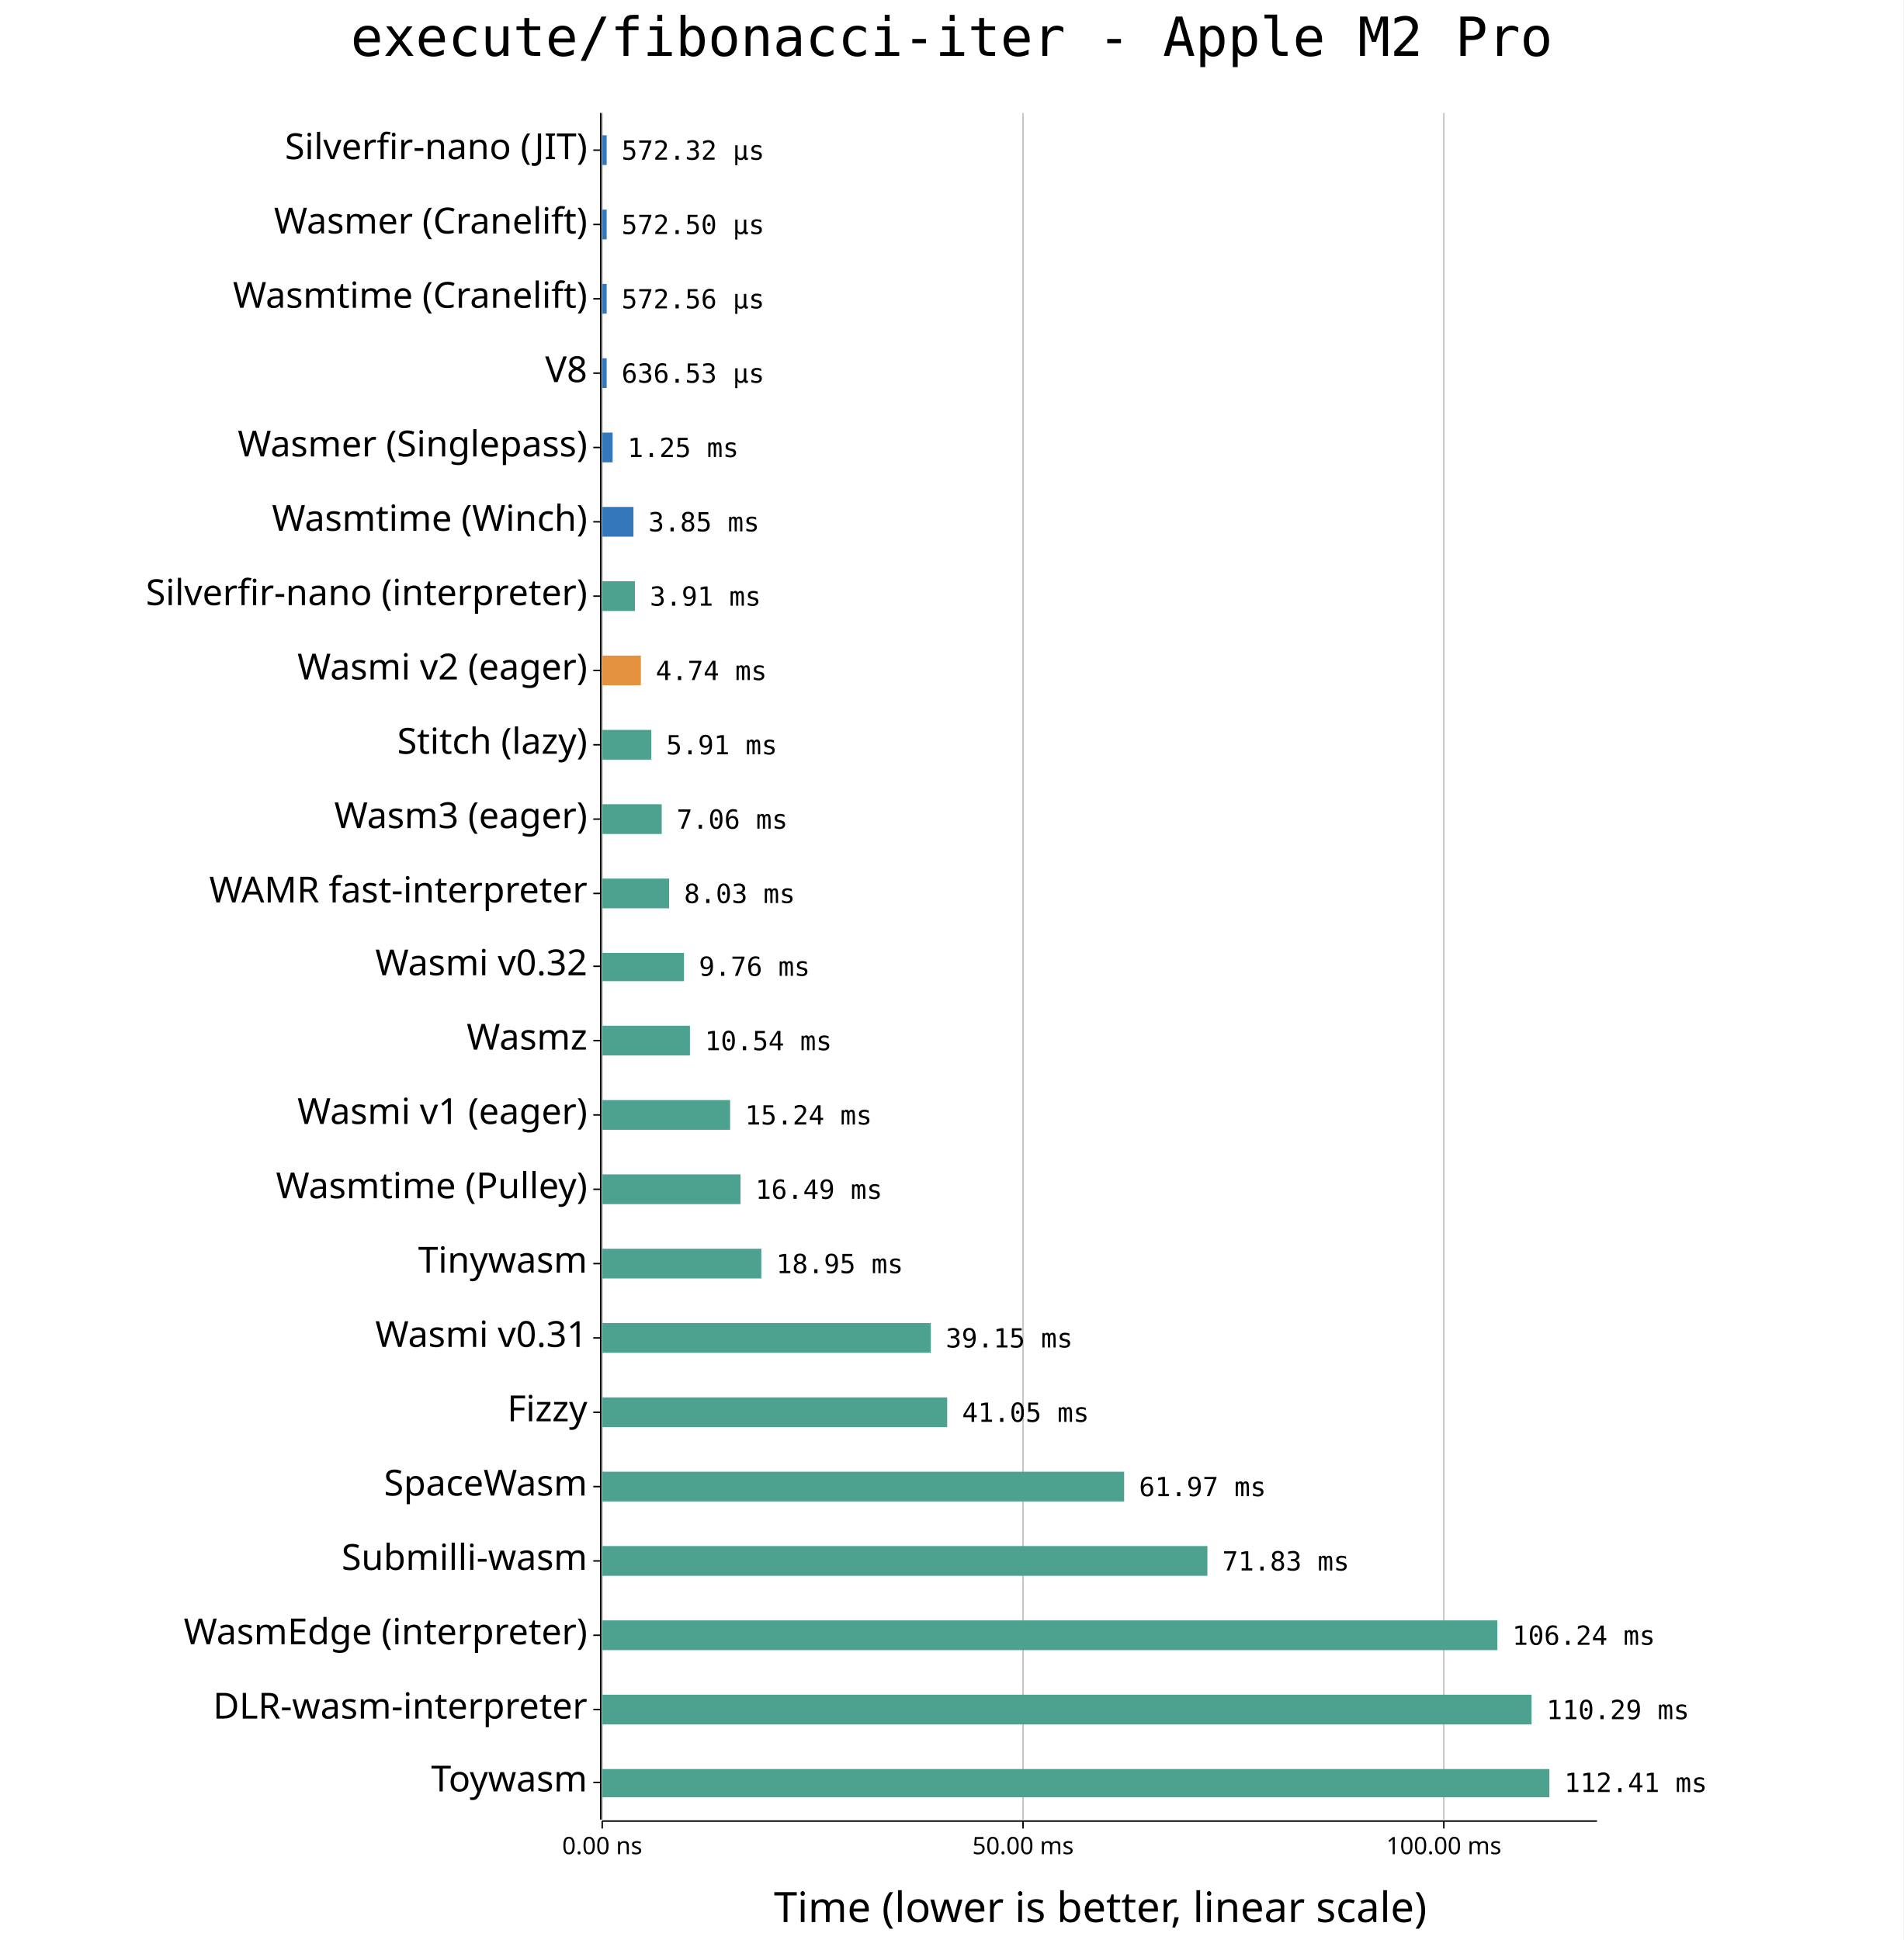
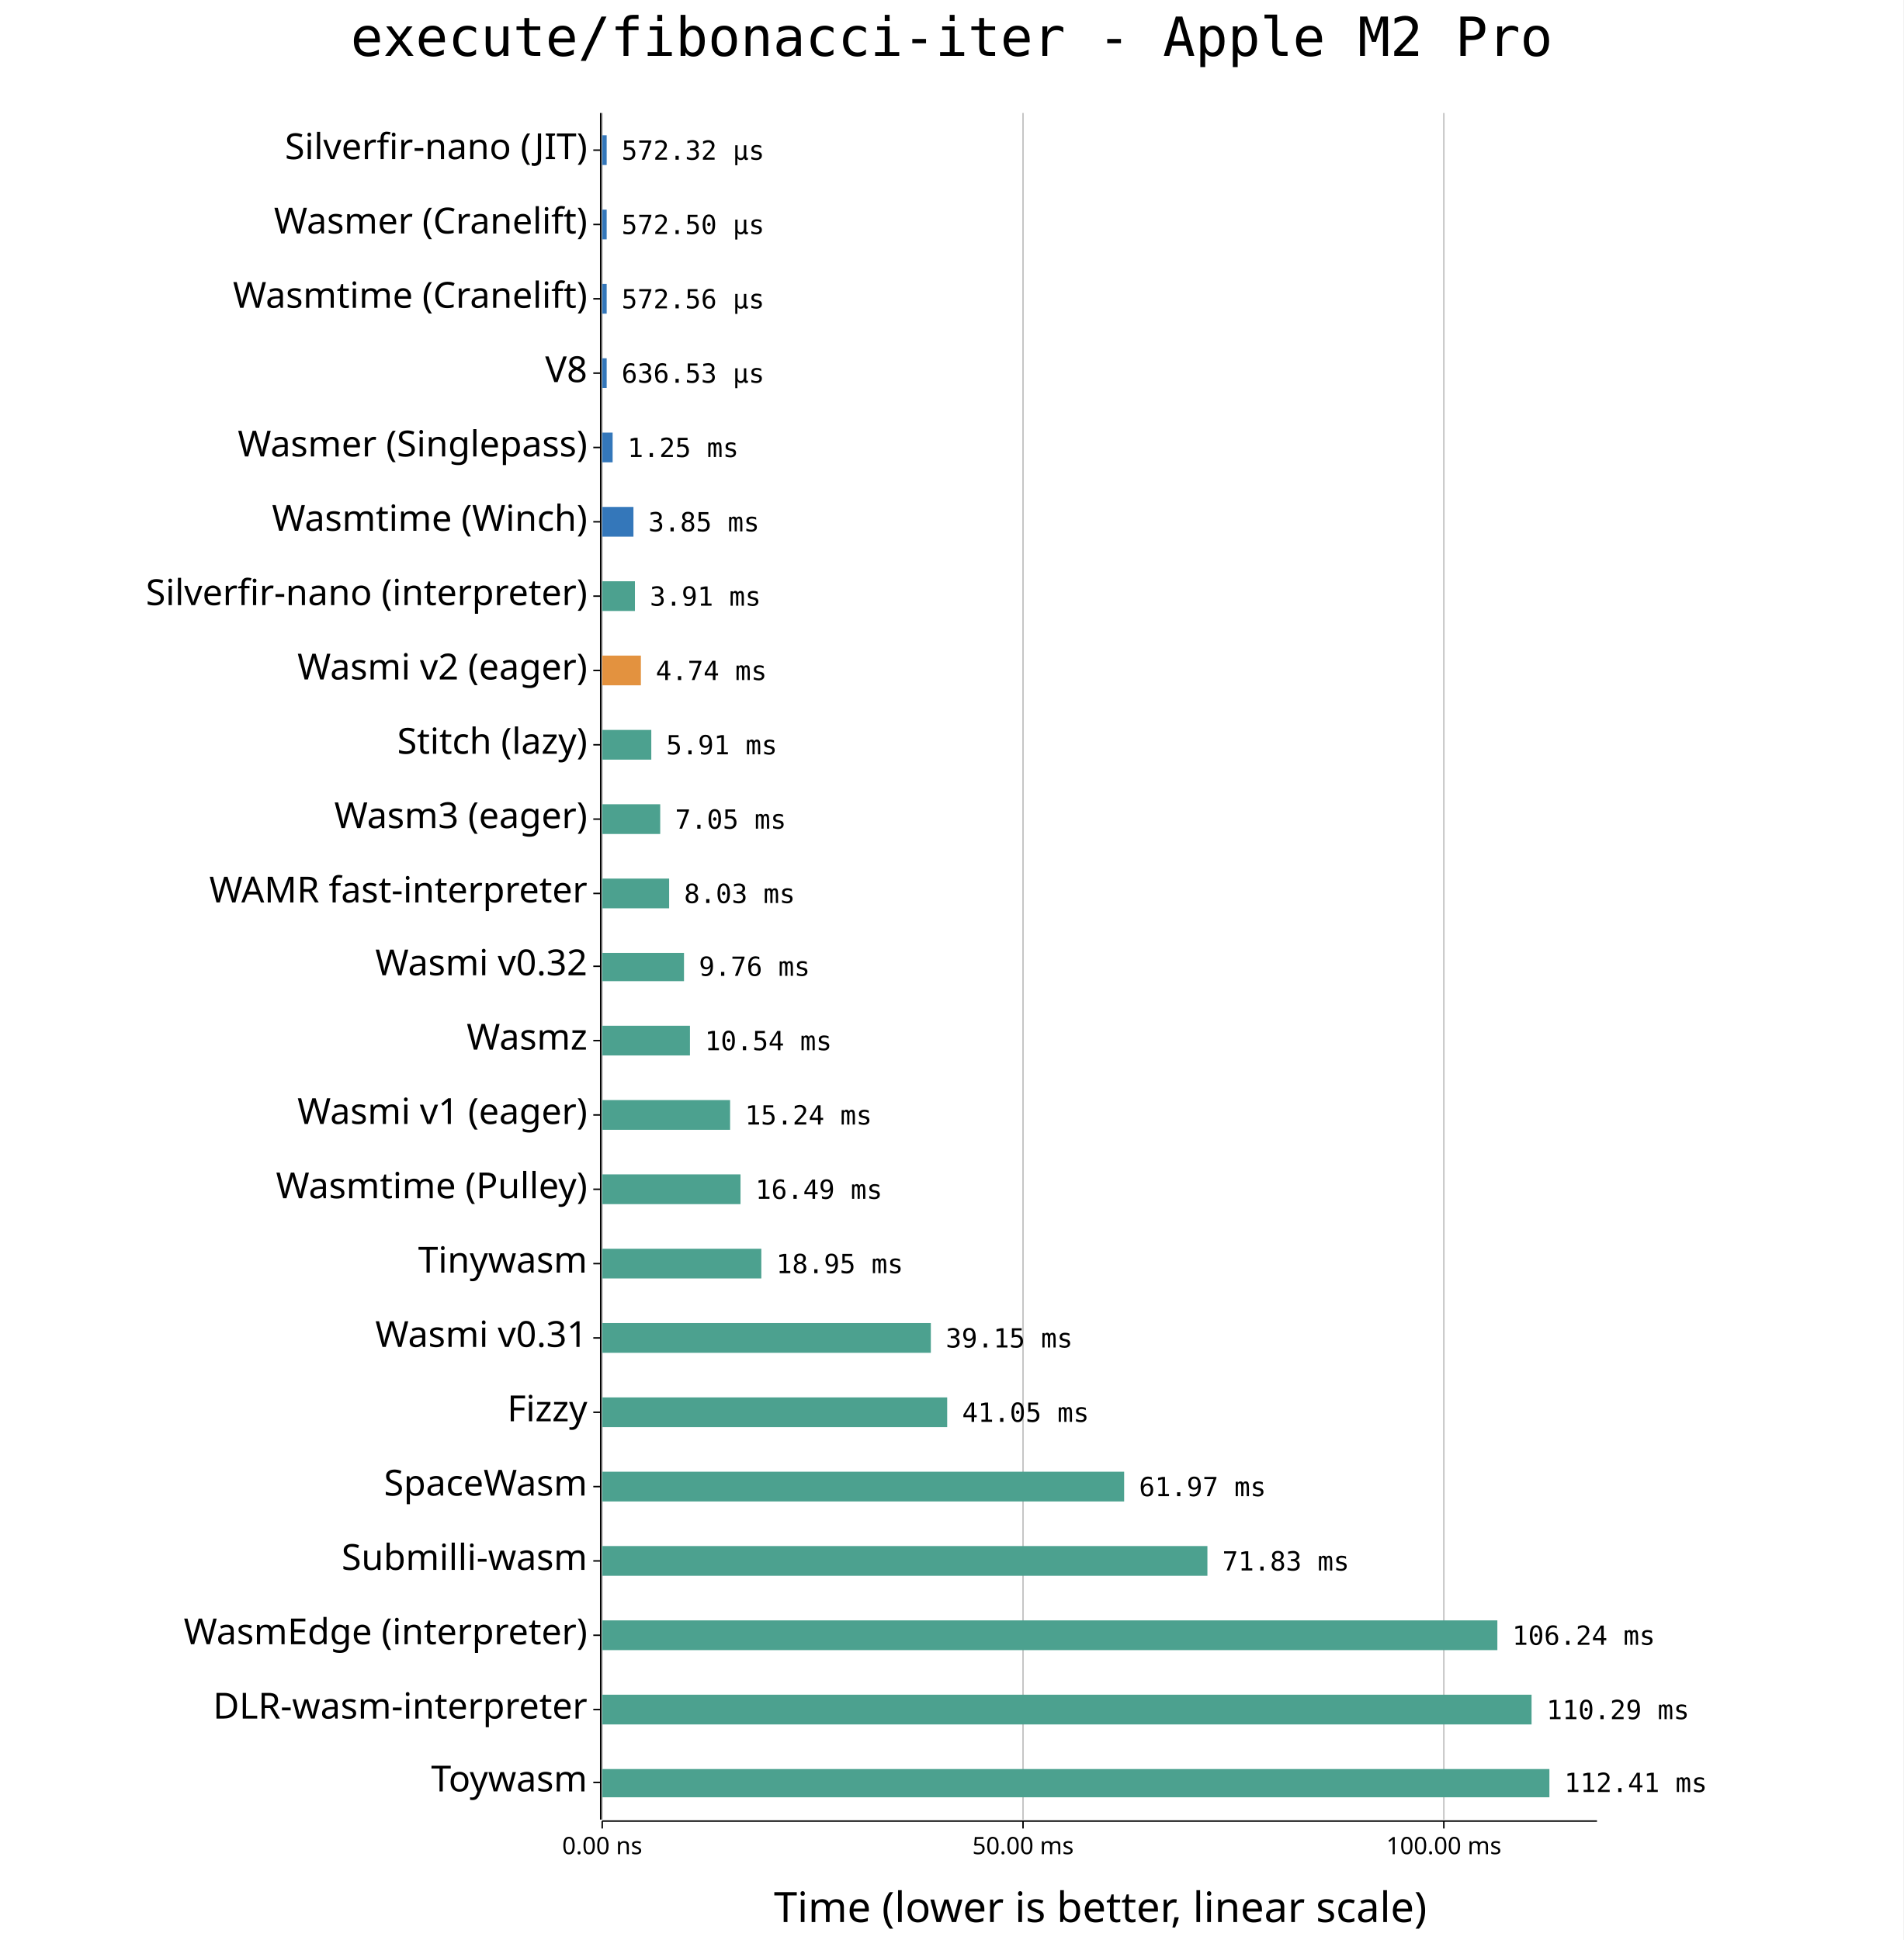
<svg xmlns="http://www.w3.org/2000/svg" width="1280" height="1305" viewBox="0 0 1280 1305">
  <rect x="0" y="0" width="1280" height="1305" opacity="1" fill="#FFFFFF" stroke="none" />
  <text x="640" y="10" dy="0.76em" text-anchor="middle" font-family="monospace" font-size="36.29" opacity="1" fill="#000000">
execute/fibonacci-iter - Apple M2 Pro
</text>
  <line opacity="0.1" stroke="#000000" stroke-width="1" x1="405" y1="1224" x2="405" y2="76" />
  <line opacity="0.1" stroke="#000000" stroke-width="1" x1="688" y1="1224" x2="688" y2="76" />
  <line opacity="0.1" stroke="#000000" stroke-width="1" x1="971" y1="1224" x2="971" y2="76" />
  <text x="5" y="650" dy="0.76em" text-anchor="middle" font-family="sans-serif" font-size="28.226" opacity="1" fill="#000000" transform="rotate(270, 5, 650)">

</text>
  <text x="740" y="1300" dy="-0.5ex" text-anchor="middle" font-family="sans-serif" font-size="28.226" opacity="1" fill="#000000">
Time (lower is better, linear scale)
</text>
  <line opacity="0.15" stroke="#000000" stroke-width="1" x1="405" y1="1224" x2="405" y2="76" />
  <line opacity="0.15" stroke="#000000" stroke-width="1" x1="688" y1="1224" x2="688" y2="76" />
  <line opacity="0.15" stroke="#000000" stroke-width="1" x1="971" y1="1224" x2="971" y2="76" />
  <polyline fill="none" opacity="1" stroke="#000000" stroke-width="1" points="404,76 404,1224 " />
  <text x="395" y="1199" dy="0.5ex" text-anchor="end" font-family="sans-serif" font-size="24.194" opacity="1" fill="#000000">
Toywasm
</text>
  <polyline fill="none" opacity="1" stroke="#000000" stroke-width="1" points="399,1199 404,1199 " />
  <text x="395" y="1150" dy="0.5ex" text-anchor="end" font-family="sans-serif" font-size="24.194" opacity="1" fill="#000000">
DLR-wasm-interpreter
</text>
  <polyline fill="none" opacity="1" stroke="#000000" stroke-width="1" points="399,1150 404,1150 " />
  <text x="395" y="1100" dy="0.5ex" text-anchor="end" font-family="sans-serif" font-size="24.194" opacity="1" fill="#000000">
WasmEdge (interpreter)
</text>
  <polyline fill="none" opacity="1" stroke="#000000" stroke-width="1" points="399,1100 404,1100 " />
  <text x="395" y="1050" dy="0.5ex" text-anchor="end" font-family="sans-serif" font-size="24.194" opacity="1" fill="#000000">
Submilli-wasm
</text>
  <polyline fill="none" opacity="1" stroke="#000000" stroke-width="1" points="399,1050 404,1050 " />
  <text x="395" y="1000" dy="0.5ex" text-anchor="end" font-family="sans-serif" font-size="24.194" opacity="1" fill="#000000">
SpaceWasm
</text>
  <polyline fill="none" opacity="1" stroke="#000000" stroke-width="1" points="399,1000 404,1000 " />
  <text x="395" y="950" dy="0.5ex" text-anchor="end" font-family="sans-serif" font-size="24.194" opacity="1" fill="#000000">
Fizzy
</text>
  <polyline fill="none" opacity="1" stroke="#000000" stroke-width="1" points="399,950 404,950 " />
  <text x="395" y="900" dy="0.5ex" text-anchor="end" font-family="sans-serif" font-size="24.194" opacity="1" fill="#000000">
Wasmi v0.31
</text>
  <polyline fill="none" opacity="1" stroke="#000000" stroke-width="1" points="399,900 404,900 " />
  <text x="395" y="850" dy="0.5ex" text-anchor="end" font-family="sans-serif" font-size="24.194" opacity="1" fill="#000000">
Tinywasm
</text>
  <polyline fill="none" opacity="1" stroke="#000000" stroke-width="1" points="399,850 404,850 " />
  <text x="395" y="800" dy="0.5ex" text-anchor="end" font-family="sans-serif" font-size="24.194" opacity="1" fill="#000000">
Wasmtime (Pulley)
</text>
  <polyline fill="none" opacity="1" stroke="#000000" stroke-width="1" points="399,800 404,800 " />
  <text x="395" y="750" dy="0.5ex" text-anchor="end" font-family="sans-serif" font-size="24.194" opacity="1" fill="#000000">
Wasmi v1 (eager)
</text>
  <polyline fill="none" opacity="1" stroke="#000000" stroke-width="1" points="399,750 404,750 " />
  <text x="395" y="700" dy="0.5ex" text-anchor="end" font-family="sans-serif" font-size="24.194" opacity="1" fill="#000000">
Wasmz
</text>
  <polyline fill="none" opacity="1" stroke="#000000" stroke-width="1" points="399,700 404,700 " />
  <text x="395" y="650" dy="0.5ex" text-anchor="end" font-family="sans-serif" font-size="24.194" opacity="1" fill="#000000">
Wasmi v0.32
</text>
  <polyline fill="none" opacity="1" stroke="#000000" stroke-width="1" points="399,650 404,650 " />
  <text x="395" y="601" dy="0.5ex" text-anchor="end" font-family="sans-serif" font-size="24.194" opacity="1" fill="#000000">
WAMR fast-interpreter
</text>
  <polyline fill="none" opacity="1" stroke="#000000" stroke-width="1" points="399,601 404,601 " />
  <text x="395" y="551" dy="0.5ex" text-anchor="end" font-family="sans-serif" font-size="24.194" opacity="1" fill="#000000">
Wasm3 (eager)
</text>
  <polyline fill="none" opacity="1" stroke="#000000" stroke-width="1" points="399,551 404,551 " />
  <text x="395" y="501" dy="0.5ex" text-anchor="end" font-family="sans-serif" font-size="24.194" opacity="1" fill="#000000">
Stitch (lazy)
</text>
  <polyline fill="none" opacity="1" stroke="#000000" stroke-width="1" points="399,501 404,501 " />
  <text x="395" y="451" dy="0.5ex" text-anchor="end" font-family="sans-serif" font-size="24.194" opacity="1" fill="#000000">
Wasmi v2 (eager)
</text>
  <polyline fill="none" opacity="1" stroke="#000000" stroke-width="1" points="399,451 404,451 " />
  <text x="395" y="401" dy="0.5ex" text-anchor="end" font-family="sans-serif" font-size="24.194" opacity="1" fill="#000000">
Silverfir-nano (interpreter)
</text>
  <polyline fill="none" opacity="1" stroke="#000000" stroke-width="1" points="399,401 404,401 " />
  <text x="395" y="351" dy="0.5ex" text-anchor="end" font-family="sans-serif" font-size="24.194" opacity="1" fill="#000000">
Wasmtime (Winch)
</text>
  <polyline fill="none" opacity="1" stroke="#000000" stroke-width="1" points="399,351 404,351 " />
  <text x="395" y="301" dy="0.5ex" text-anchor="end" font-family="sans-serif" font-size="24.194" opacity="1" fill="#000000">
Wasmer (Singlepass)
</text>
  <polyline fill="none" opacity="1" stroke="#000000" stroke-width="1" points="399,301 404,301 " />
  <text x="395" y="251" dy="0.5ex" text-anchor="end" font-family="sans-serif" font-size="24.194" opacity="1" fill="#000000">
V8
</text>
  <polyline fill="none" opacity="1" stroke="#000000" stroke-width="1" points="399,251 404,251 " />
  <text x="395" y="201" dy="0.5ex" text-anchor="end" font-family="sans-serif" font-size="24.194" opacity="1" fill="#000000">
Wasmtime (Cranelift)
</text>
  <polyline fill="none" opacity="1" stroke="#000000" stroke-width="1" points="399,201 404,201 " />
  <text x="395" y="151" dy="0.5ex" text-anchor="end" font-family="sans-serif" font-size="24.194" opacity="1" fill="#000000">
Wasmer (Cranelift)
</text>
  <polyline fill="none" opacity="1" stroke="#000000" stroke-width="1" points="399,151 404,151 " />
  <text x="395" y="101" dy="0.5ex" text-anchor="end" font-family="sans-serif" font-size="24.194" opacity="1" fill="#000000">
Silverfir-nano (JIT)
</text>
  <polyline fill="none" opacity="1" stroke="#000000" stroke-width="1" points="399,101 404,101 " />
  <polyline fill="none" opacity="1" stroke="#000000" stroke-width="1" points="405,1225 1074,1225 " />
  <text x="405" y="1235" dy="0.76em" text-anchor="middle" font-family="sans-serif" font-size="16.129" opacity="1" fill="#000000">
0.00 ns
</text>
  <polyline fill="none" opacity="1" stroke="#000000" stroke-width="1" points="405,1225 405,1230 " />
  <text x="688" y="1235" dy="0.76em" text-anchor="middle" font-family="sans-serif" font-size="16.129" opacity="1" fill="#000000">
50.00 ms
</text>
  <polyline fill="none" opacity="1" stroke="#000000" stroke-width="1" points="688,1225 688,1230 " />
  <text x="971" y="1235" dy="0.76em" text-anchor="middle" font-family="sans-serif" font-size="16.129" opacity="1" fill="#000000">
100.00 ms
</text>
  <polyline fill="none" opacity="1" stroke="#000000" stroke-width="1" points="971,1225 971,1230 " />
  <rect x="405" y="441" width="26" height="20" opacity="1" fill="#E3923F" stroke="none" />
+   <rect x="405" y="341" width="21" height="20" opacity="1" fill="#3477BA" stroke="none" />
+   <rect x="405" y="990" width="351" height="20" opacity="1" fill="#4CA18F" stroke="none" />
+   <rect x="405" y="940" width="232" height="20" opacity="1" fill="#4CA18F" stroke="none" />
  <rect x="405" y="1090" width="602" height="20" opacity="1" fill="#4CA18F" stroke="none" />
-   <rect x="405" y="990" width="351" height="20" opacity="1" fill="#4CA18F" stroke="none" />
+   <rect x="405" y="840" width="107" height="20" opacity="1" fill="#4CA18F" stroke="none" />
+   <rect x="405" y="740" width="86" height="20" opacity="1" fill="#4CA18F" stroke="none" />
+   <rect x="405" y="690" width="59" height="20" opacity="1" fill="#4CA18F" stroke="none" />
+   <rect x="405" y="391" width="22" height="20" opacity="1" fill="#4CA18F" stroke="none" />
+   <rect x="405" y="641" width="55" height="19" opacity="1" fill="#4CA18F" stroke="none" />
+   <rect x="405" y="291" width="7" height="20" opacity="1" fill="#3477BA" stroke="none" />
+   <rect x="405" y="91" width="3" height="20" opacity="1" fill="#3477BA" stroke="none" />
+   <rect x="405" y="591" width="45" height="20" opacity="1" fill="#4CA18F" stroke="none" />
+   <rect x="405" y="491" width="33" height="20" opacity="1" fill="#4CA18F" stroke="none" />
+   <rect x="405" y="890" width="221" height="20" opacity="1" fill="#4CA18F" stroke="none" />
+   <rect x="405" y="541" width="39" height="20" opacity="1" fill="#4CA18F" stroke="none" />
+   <rect x="405" y="1190" width="637" height="19" opacity="1" fill="#4CA18F" stroke="none" />
+   <rect x="405" y="1140" width="625" height="20" opacity="1" fill="#4CA18F" stroke="none" />
  <rect x="405" y="1040" width="407" height="20" opacity="1" fill="#4CA18F" stroke="none" />
-   <rect x="405" y="91" width="3" height="20" opacity="1" fill="#3477BA" stroke="none" />
-   <rect x="405" y="740" width="86" height="20" opacity="1" fill="#4CA18F" stroke="none" />
  <rect x="405" y="790" width="93" height="20" opacity="1" fill="#4CA18F" stroke="none" />
-   <rect x="405" y="840" width="107" height="20" opacity="1" fill="#4CA18F" stroke="none" />
-   <rect x="405" y="690" width="59" height="20" opacity="1" fill="#4CA18F" stroke="none" />
+   <rect x="405" y="141" width="3" height="20" opacity="1" fill="#3477BA" stroke="none" />
  <rect x="405" y="241" width="3" height="20" opacity="1" fill="#3477BA" stroke="none" />
-   <rect x="405" y="1140" width="625" height="20" opacity="1" fill="#4CA18F" stroke="none" />
-   <rect x="405" y="341" width="21" height="20" opacity="1" fill="#3477BA" stroke="none" />
-   <rect x="405" y="641" width="55" height="19" opacity="1" fill="#4CA18F" stroke="none" />
-   <rect x="405" y="1190" width="637" height="19" opacity="1" fill="#4CA18F" stroke="none" />
-   <rect x="405" y="541" width="40" height="20" opacity="1" fill="#4CA18F" stroke="none" />
  <rect x="405" y="191" width="3" height="20" opacity="1" fill="#3477BA" stroke="none" />
-   <rect x="405" y="491" width="33" height="20" opacity="1" fill="#4CA18F" stroke="none" />
-   <rect x="405" y="940" width="232" height="20" opacity="1" fill="#4CA18F" stroke="none" />
-   <rect x="405" y="391" width="22" height="20" opacity="1" fill="#4CA18F" stroke="none" />
-   <rect x="405" y="890" width="221" height="20" opacity="1" fill="#4CA18F" stroke="none" />
-   <rect x="405" y="291" width="7" height="20" opacity="1" fill="#3477BA" stroke="none" />
-   <rect x="405" y="141" width="3" height="20" opacity="1" fill="#3477BA" stroke="none" />
-   <rect x="405" y="591" width="45" height="20" opacity="1" fill="#4CA18F" stroke="none" />
  <text x="1052" y="1201" dy="0.5ex" text-anchor="start" font-family="monospace" font-size="17.742" opacity="1" fill="#000000">
112.41 ms
</text>
  <text x="1040" y="1152" dy="0.5ex" text-anchor="start" font-family="monospace" font-size="17.742" opacity="1" fill="#000000">
110.29 ms
</text>
  <text x="1017" y="1102" dy="0.5ex" text-anchor="start" font-family="monospace" font-size="17.742" opacity="1" fill="#000000">
106.24 ms
</text>
  <text x="822" y="1052" dy="0.5ex" text-anchor="start" font-family="monospace" font-size="17.742" opacity="1" fill="#000000">
71.83 ms
</text>
  <text x="766" y="1002" dy="0.5ex" text-anchor="start" font-family="monospace" font-size="17.742" opacity="1" fill="#000000">
61.97 ms
</text>
  <text x="647" y="952" dy="0.5ex" text-anchor="start" font-family="monospace" font-size="17.742" opacity="1" fill="#000000">
41.05 ms
</text>
  <text x="636" y="902" dy="0.5ex" text-anchor="start" font-family="monospace" font-size="17.742" opacity="1" fill="#000000">
39.15 ms
</text>
  <text x="522" y="852" dy="0.5ex" text-anchor="start" font-family="monospace" font-size="17.742" opacity="1" fill="#000000">
18.95 ms
</text>
  <text x="508" y="802" dy="0.5ex" text-anchor="start" font-family="monospace" font-size="17.742" opacity="1" fill="#000000">
16.49 ms
</text>
  <text x="501" y="752" dy="0.5ex" text-anchor="start" font-family="monospace" font-size="17.742" opacity="1" fill="#000000">
15.24 ms
</text>
  <text x="474" y="702" dy="0.5ex" text-anchor="start" font-family="monospace" font-size="17.742" opacity="1" fill="#000000">
10.54 ms
</text>
  <text x="470" y="652" dy="0.5ex" text-anchor="start" font-family="monospace" font-size="17.742" opacity="1" fill="#000000">
9.76 ms
</text>
  <text x="460" y="603" dy="0.5ex" text-anchor="start" font-family="monospace" font-size="17.742" opacity="1" fill="#000000">
8.03 ms
</text>
-   <text x="455" y="553" dy="0.5ex" text-anchor="start" font-family="monospace" font-size="17.742" opacity="1" fill="#000000">
- 7.06 ms
+   <text x="454" y="553" dy="0.5ex" text-anchor="start" font-family="monospace" font-size="17.742" opacity="1" fill="#000000">
+ 7.05 ms
</text>
  <text x="448" y="503" dy="0.5ex" text-anchor="start" font-family="monospace" font-size="17.742" opacity="1" fill="#000000">
5.91 ms
</text>
  <text x="441" y="453" dy="0.5ex" text-anchor="start" font-family="monospace" font-size="17.742" opacity="1" fill="#000000">
4.74 ms
</text>
  <text x="437" y="403" dy="0.5ex" text-anchor="start" font-family="monospace" font-size="17.742" opacity="1" fill="#000000">
3.91 ms
</text>
  <text x="436" y="353" dy="0.5ex" text-anchor="start" font-family="monospace" font-size="17.742" opacity="1" fill="#000000">
3.85 ms
</text>
  <text x="422" y="303" dy="0.5ex" text-anchor="start" font-family="monospace" font-size="17.742" opacity="1" fill="#000000">
1.25 ms
</text>
  <text x="418" y="253" dy="0.5ex" text-anchor="start" font-family="monospace" font-size="17.742" opacity="1" fill="#000000">
636.53 µs
</text>
  <text x="418" y="203" dy="0.5ex" text-anchor="start" font-family="monospace" font-size="17.742" opacity="1" fill="#000000">
572.56 µs
</text>
  <text x="418" y="153" dy="0.5ex" text-anchor="start" font-family="monospace" font-size="17.742" opacity="1" fill="#000000">
572.50 µs
</text>
  <text x="418" y="103" dy="0.5ex" text-anchor="start" font-family="monospace" font-size="17.742" opacity="1" fill="#000000">
572.32 µs
</text>
</svg>
